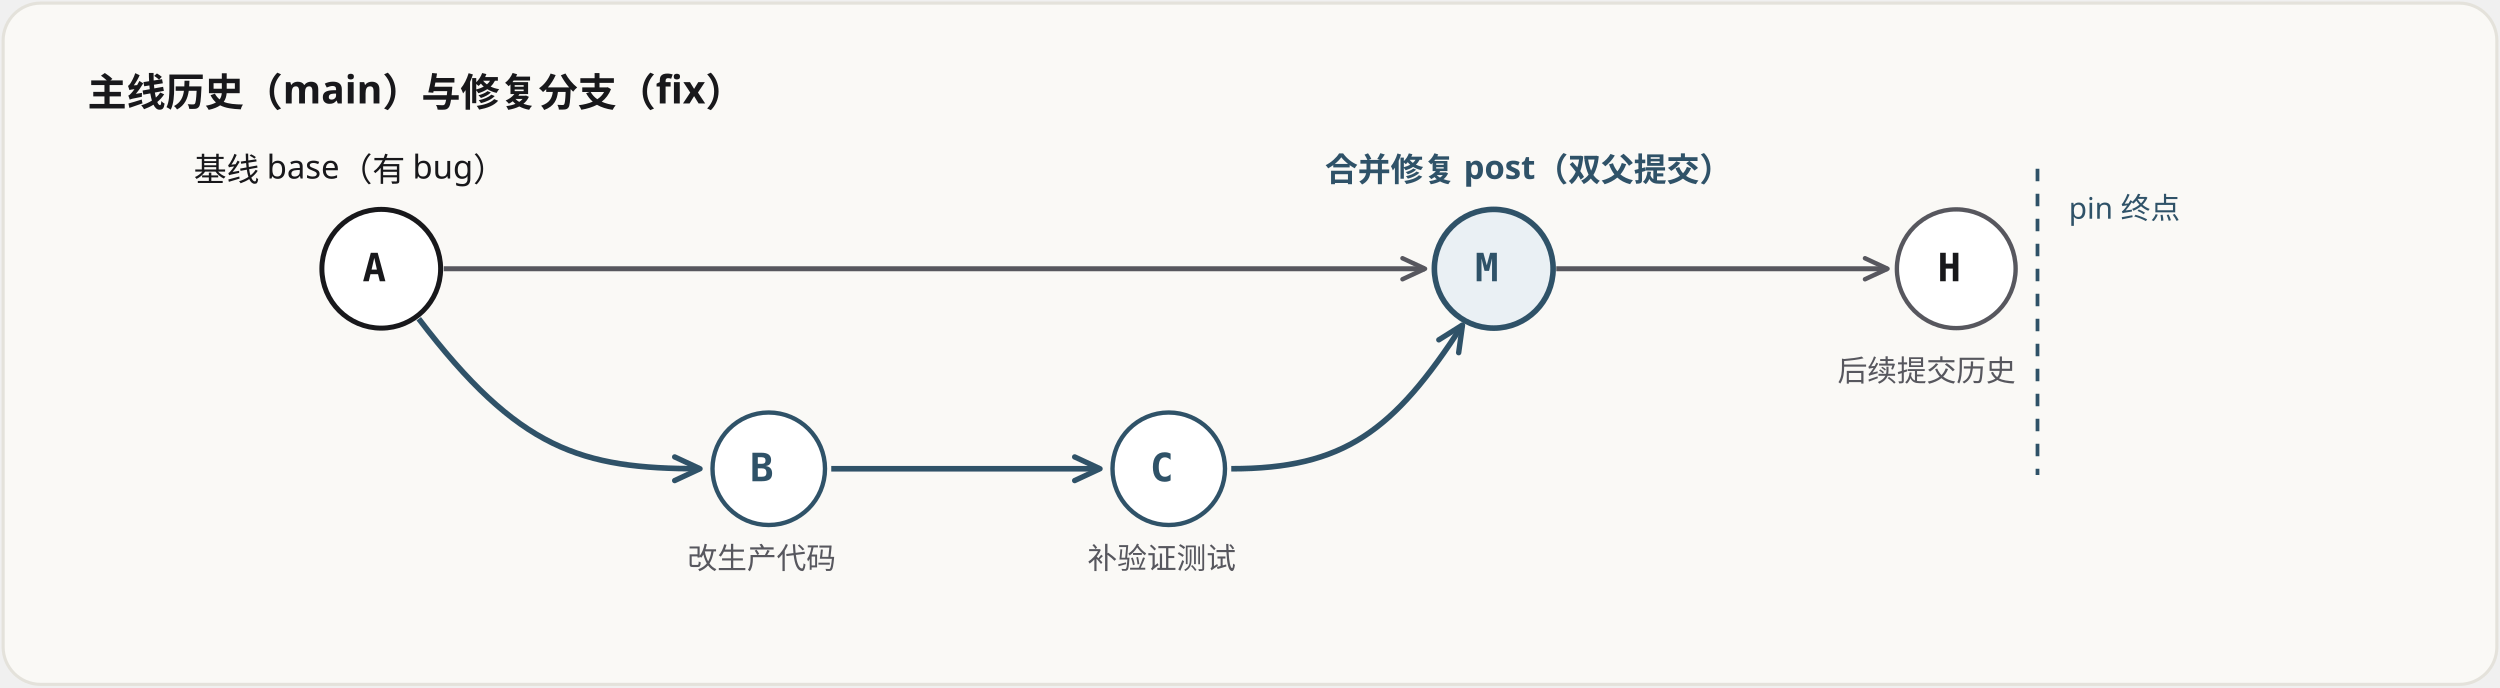
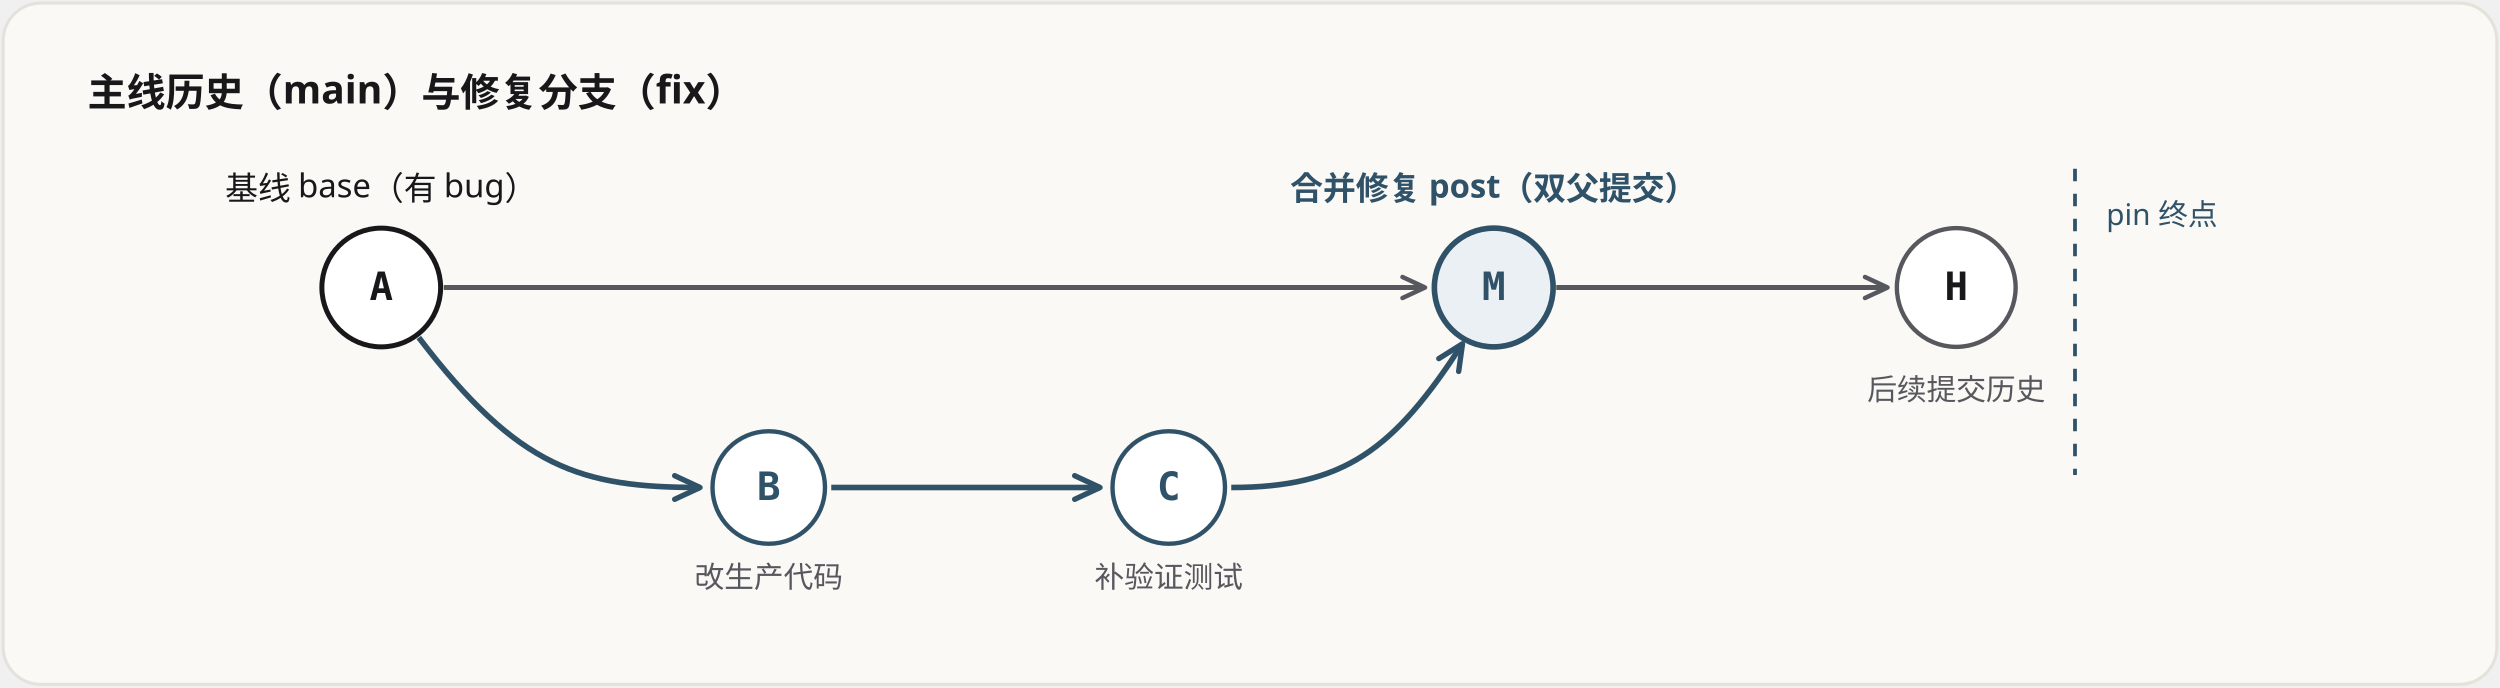
<svg xmlns="http://www.w3.org/2000/svg" viewBox="0 0 800 220" width="800" height="220" font-family="'DM Sans Variable','PingFang SC','Microsoft YaHei',sans-serif">
  <defs>
    <marker id="arr-git" viewBox="0 0 10 10" refX="8.5" refY="5" markerWidth="6" markerHeight="6" orient="auto-start-reverse">
      <path d="M 1 1.5 L 8.5 5 L 1 8.5" fill="none" stroke="#57575e" stroke-width="1.5" stroke-linecap="round" stroke-linejoin="round" />
    </marker>
    <marker id="arr-git-acc" viewBox="0 0 10 10" refX="8.5" refY="5" markerWidth="6" markerHeight="6" orient="auto-start-reverse">
      <path d="M 1 1.5 L 8.5 5 L 1 8.5" fill="none" stroke="#2f5268" stroke-width="1.6" stroke-linecap="round" stroke-linejoin="round" />
    </marker>
  </defs>
  <rect x="1" y="1" width="798" height="218" rx="12" fill="#faf9f6" stroke="#e4e2db" stroke-width="1" />
  <text x="28" y="34" font-size="12.5" font-weight="600" fill="#18181b">主线历史（main）与修复分支（fix）</text>
-   <line x1="652" y1="54" x2="652" y2="152" stroke="#2f5268" stroke-width="1.2" stroke-dasharray="4 4" />
-   <text x="662" y="70" font-size="9.5" fill="#2f5268">pin 终点</text>
-   <path d="M 142 86 L 456 86" fill="none" stroke="#57575e" stroke-width="1.6" marker-end="url(#arr-git)" />
-   <path d="M 498 86 L 604 86" fill="none" stroke="#57575e" stroke-width="1.6" marker-end="url(#arr-git)" />
-   <path d="M 134 102 C 166 144, 186 150, 224 150" fill="none" stroke="#2f5268" stroke-width="1.8" marker-end="url(#arr-git-acc)" />
-   <path d="M 266 150 L 352 150" fill="none" stroke="#2f5268" stroke-width="1.8" marker-end="url(#arr-git-acc)" />
-   <path d="M 394 150 C 430 150, 446 138, 468 104" fill="none" stroke="#2f5268" stroke-width="1.8" marker-end="url(#arr-git-acc)" />
-   <circle cx="122" cy="86" r="19" fill="#ffffff" stroke="#18181b" stroke-width="1.6" />
-   <text x="116" y="90" font-size="12.5" font-weight="600" font-family="'JetBrains Mono Variable',monospace" fill="#18181b">A</text>
-   <text x="62" y="58" font-size="10.5" fill="#18181b">基线 base（有 bug）</text>
-   <circle cx="478" cy="86" r="19" fill="#eaf0f4" stroke="#2f5268" stroke-width="1.8" />
-   <text x="472" y="90" font-size="12.5" font-weight="600" font-family="'JetBrains Mono Variable',monospace" fill="#2f5268">M</text>
-   <text x="424" y="58" font-size="10.5" font-weight="600" fill="#2f5268">合并修复 post（双父提交）</text>
-   <circle cx="626" cy="86" r="19" fill="#ffffff" stroke="#57575e" stroke-width="1.4" />
-   <text x="620" y="90" font-size="12.5" font-weight="600" font-family="'JetBrains Mono Variable',monospace" fill="#18181b">H</text>
-   <text x="588" y="122" font-size="9.5" fill="#57575e">后续提交历史</text>
-   <circle cx="246" cy="150" r="18" fill="#ffffff" stroke="#2f5268" stroke-width="1.4" />
-   <text x="240" y="154" font-size="12.5" font-weight="600" font-family="'JetBrains Mono Variable',monospace" fill="#2f5268">B</text>
-   <text x="220" y="182" font-size="9.5" fill="#57575e">改生产代码</text>
-   <circle cx="374" cy="150" r="18" fill="#ffffff" stroke="#2f5268" stroke-width="1.4" />
-   <text x="368" y="154" font-size="12.5" font-weight="600" font-family="'JetBrains Mono Variable',monospace" fill="#2f5268">C</text>
-   <text x="348" y="182" font-size="9.5" fill="#57575e">补验证测试</text>
+   <line x1="664" y1="54" x2="664" y2="152" stroke="#2f5268" stroke-width="1.2" stroke-dasharray="4 4" />
+   <text x="674" y="72" font-size="9.5" fill="#2f5268">pin 终点</text>
+   <path d="M 142 92 L 456 92" fill="none" stroke="#57575e" stroke-width="1.6" marker-end="url(#arr-git)" />
+   <path d="M 498 92 L 604 92" fill="none" stroke="#57575e" stroke-width="1.6" marker-end="url(#arr-git)" />
+   <path d="M 134 108 C 166 150, 186 156, 224 156" fill="none" stroke="#2f5268" stroke-width="1.8" marker-end="url(#arr-git-acc)" />
+   <path d="M 266 156 L 352 156" fill="none" stroke="#2f5268" stroke-width="1.8" marker-end="url(#arr-git-acc)" />
+   <path d="M 394 156 C 430 156, 446 144, 468 110" fill="none" stroke="#2f5268" stroke-width="1.8" marker-end="url(#arr-git-acc)" />
+   <circle cx="122" cy="92" r="19" fill="#ffffff" stroke="#18181b" stroke-width="1.6" />
+   <text x="122" y="96" text-anchor="middle" font-size="12.5" font-weight="600" font-family="'JetBrains Mono Variable',monospace" fill="#18181b">A</text>
+   <text x="122" y="64" text-anchor="middle" font-size="10.5" fill="#18181b">基线 base（有 bug）</text>
+   <circle cx="478" cy="92" r="19" fill="#eaf0f4" stroke="#2f5268" stroke-width="1.8" />
+   <text x="478" y="96" text-anchor="middle" font-size="12.5" font-weight="600" font-family="'JetBrains Mono Variable',monospace" fill="#2f5268">M</text>
+   <text x="478" y="64" text-anchor="middle" font-size="10.5" font-weight="600" fill="#2f5268">合并修复 post（双父提交）</text>
+   <circle cx="626" cy="92" r="19" fill="#ffffff" stroke="#57575e" stroke-width="1.4" />
+   <text x="626" y="96" text-anchor="middle" font-size="12.5" font-weight="600" font-family="'JetBrains Mono Variable',monospace" fill="#18181b">H</text>
+   <text x="626" y="128" text-anchor="middle" font-size="9.5" fill="#57575e">后续提交历史</text>
+   <circle cx="246" cy="156" r="18" fill="#ffffff" stroke="#2f5268" stroke-width="1.4" />
+   <text x="246" y="160" text-anchor="middle" font-size="12.5" font-weight="600" font-family="'JetBrains Mono Variable',monospace" fill="#2f5268">B</text>
+   <text x="246" y="188" text-anchor="middle" font-size="9.5" fill="#57575e">改生产代码</text>
+   <circle cx="374" cy="156" r="18" fill="#ffffff" stroke="#2f5268" stroke-width="1.4" />
+   <text x="374" y="160" text-anchor="middle" font-size="12.5" font-weight="600" font-family="'JetBrains Mono Variable',monospace" fill="#2f5268">C</text>
+   <text x="374" y="188" text-anchor="middle" font-size="9.5" fill="#57575e">补验证测试</text>
</svg>
